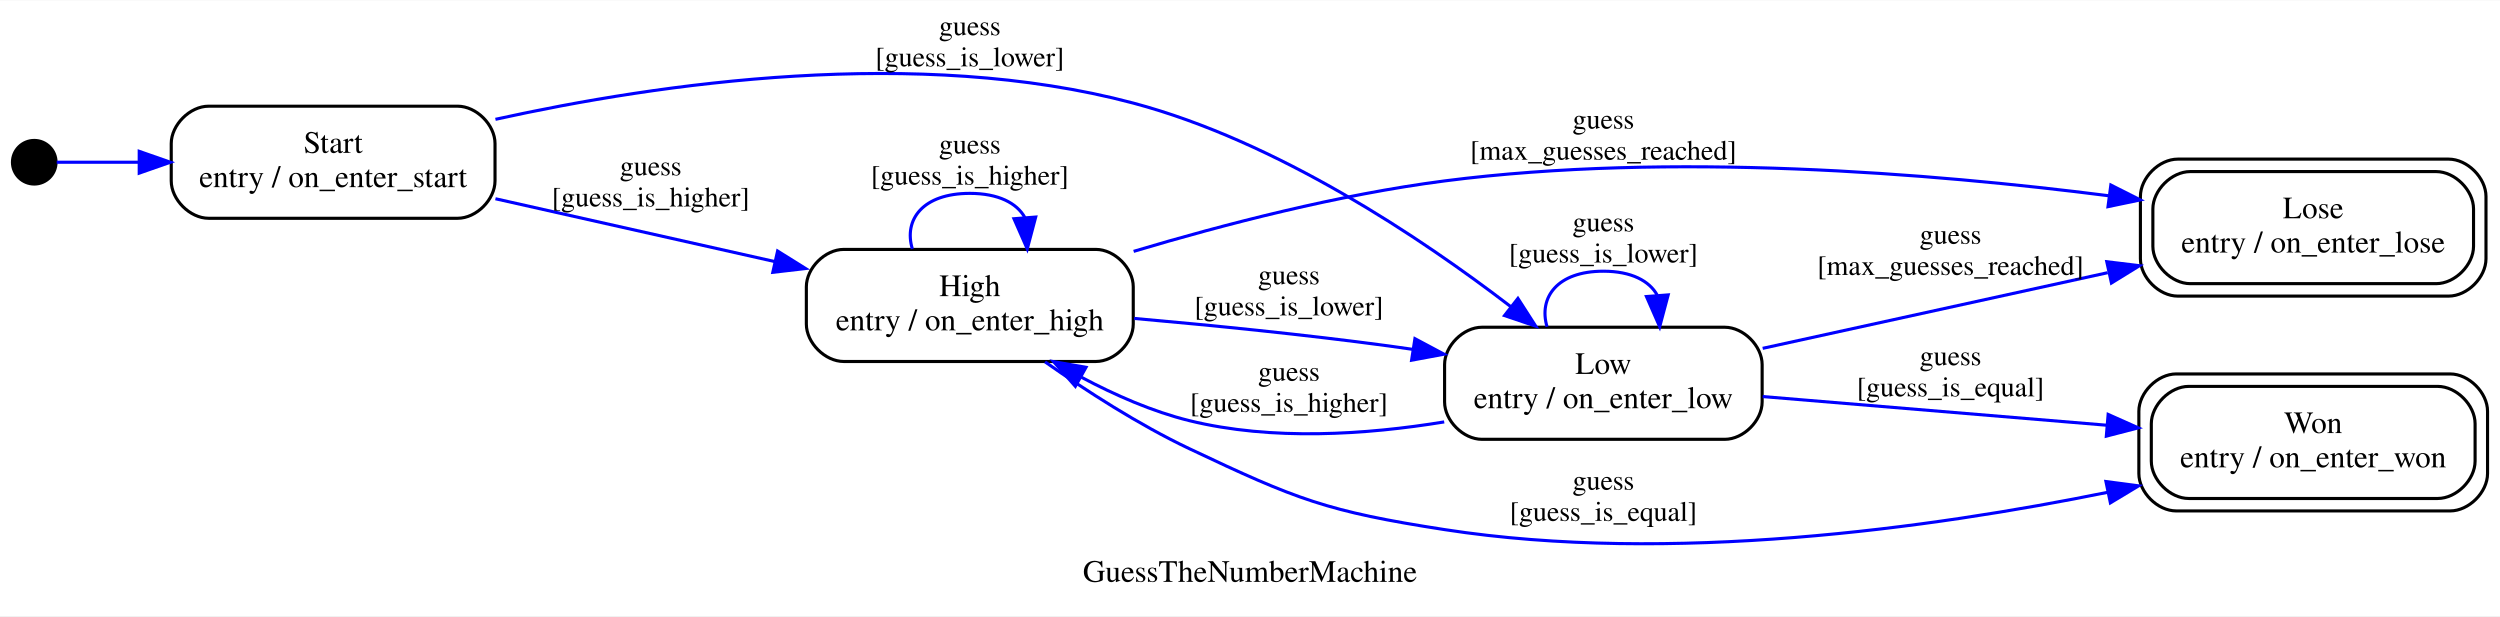
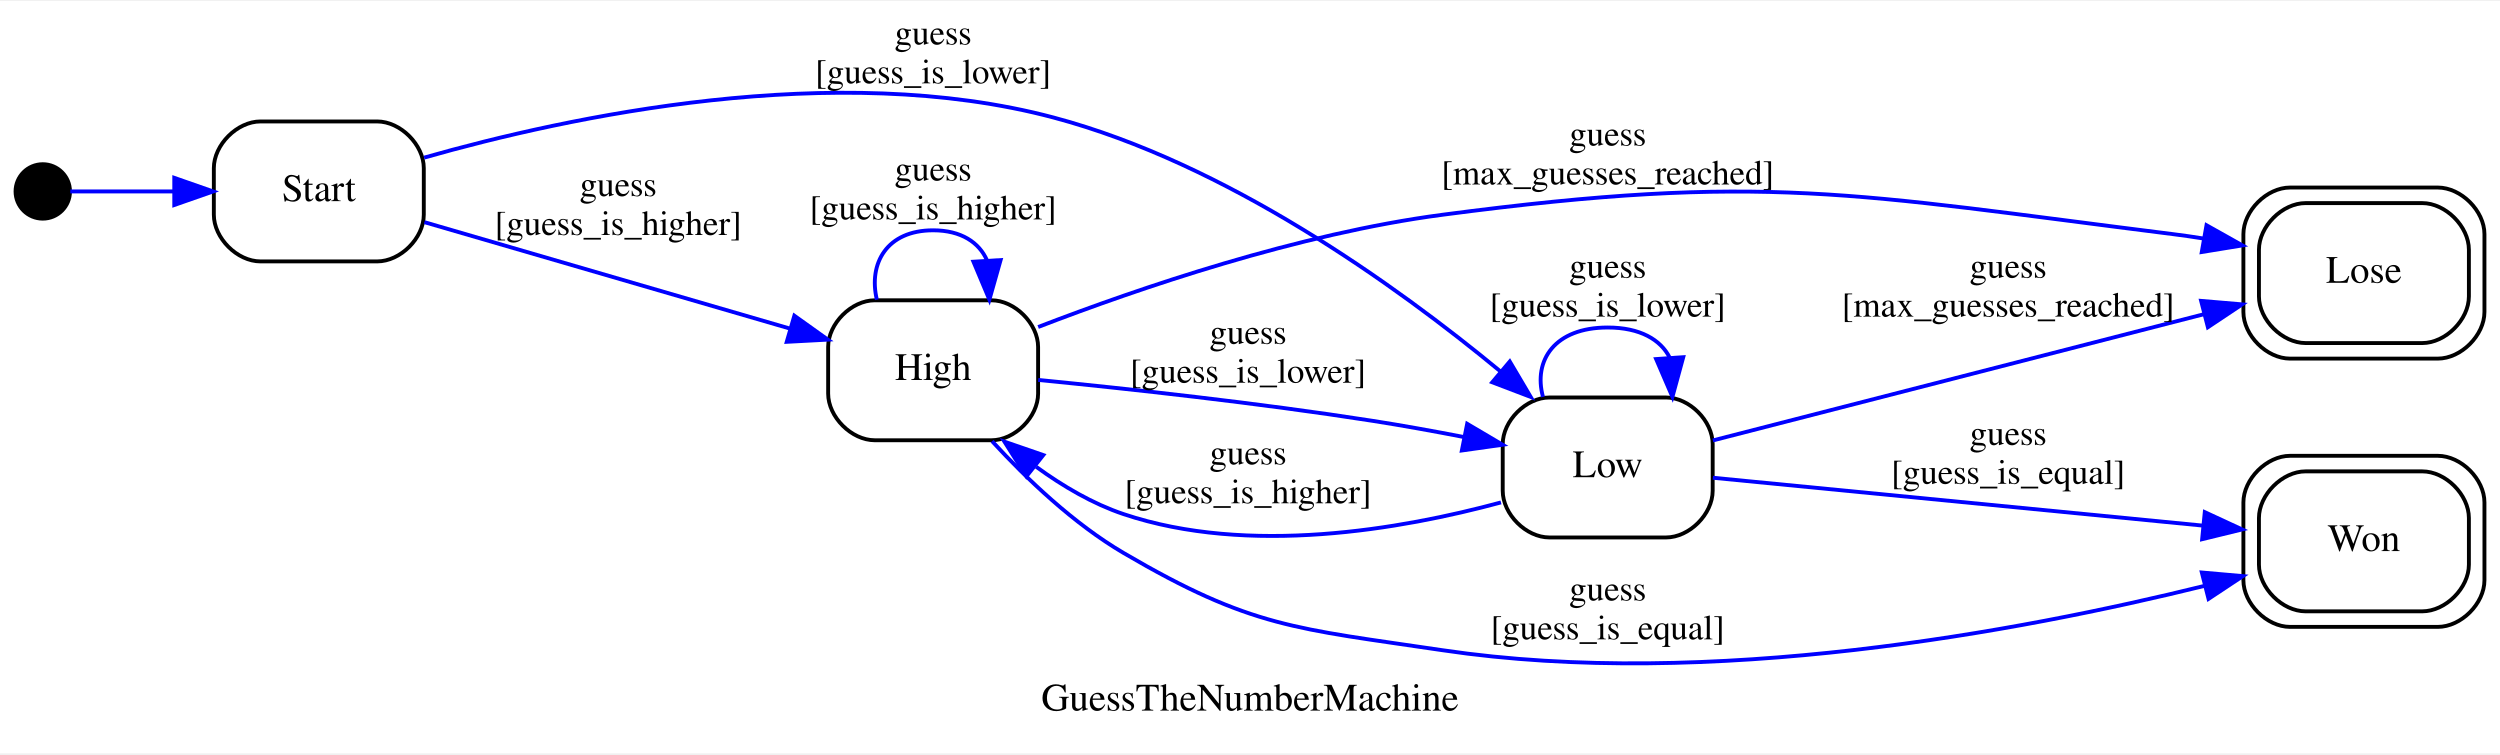
- <svg xmlns="http://www.w3.org/2000/svg" width="803pt" height="198pt" viewBox="0.00 0.00 803.00 197.78">
-   <g id="graph0" class="graph" transform="scale(1 1) rotate(0) translate(4 193.7803)">
-     <polygon fill="#ffffff" stroke="transparent" points="-4,4 -4,-193.78 799,-193.78 799,4 -4,4" />
-     <text text-anchor="middle" x="397.5" y="-7" font-family="Times,serif" font-size="10.00" fill="#000000">GuessTheNumberMachine</text>
+ <svg xmlns="http://www.w3.org/2000/svg" width="643pt" height="194pt" viewBox="0.00 0.00 643.00 193.53">
+   <g id="graph0" class="graph" transform="scale(1 1) rotate(0) translate(4 189.5264)">
+     <polygon fill="#ffffff" stroke="transparent" points="-4,4 -4,-189.526 639,-189.526 639,4 -4,4" />
+     <text text-anchor="middle" x="317.5" y="-7" font-family="Times,serif" font-size="10.00" fill="#000000">GuessTheNumberMachine</text>
    <g id="node1" class="node">
-       <ellipse fill="#000000" stroke="#000000" cx="7" cy="-141.78" rx="7" ry="7" />
-       <text text-anchor="middle" x="7" y="-141.48" font-family="Times,serif" font-size="1.00" fill="#000000">i</text>
+       <ellipse fill="#000000" stroke="#000000" cx="7" cy="-140.526" rx="7" ry="7" />
+       <text text-anchor="middle" x="7" y="-140.226" font-family="Times,serif" font-size="1.00" fill="#000000">i</text>
    </g>
    <g id="node2" class="node">
-       <path fill="#ffffff" stroke="#000000" d="M143,-159.78C143,-159.78 63,-159.78 63,-159.78 57,-159.78 51,-153.78 51,-147.78 51,-147.78 51,-135.78 51,-135.78 51,-129.78 57,-123.78 63,-123.78 63,-123.78 143,-123.78 143,-123.78 149,-123.78 155,-129.78 155,-135.78 155,-135.78 155,-147.78 155,-147.78 155,-153.78 149,-159.78 143,-159.78" />
-       <text text-anchor="middle" x="103" y="-144.78" font-family="Times,serif" font-size="10.00" fill="#000000">Start</text>
-       <text text-anchor="middle" x="103" y="-133.78" font-family="Times,serif" font-size="10.00" fill="#000000">entry / on_enter_start</text>
+       <path fill="#ffffff" stroke="#000000" d="M93,-158.526C93,-158.526 63,-158.526 63,-158.526 57,-158.526 51,-152.526 51,-146.526 51,-146.526 51,-134.526 51,-134.526 51,-128.526 57,-122.526 63,-122.526 63,-122.526 93,-122.526 93,-122.526 99,-122.526 105,-128.526 105,-134.526 105,-134.526 105,-146.526 105,-146.526 105,-152.526 99,-158.526 93,-158.526" />
+       <text text-anchor="middle" x="78" y="-138.026" font-family="Times,serif" font-size="10.00" fill="#000000">Start</text>
    </g>
    <g id="edge1" class="edge">
-       <path fill="none" stroke="#0000ff" d="M14.216,-141.78C20.425,-141.78 30.049,-141.78 40.707,-141.78" />
-       <polygon fill="#0000ff" stroke="#0000ff" points="40.718,-145.28 50.718,-141.78 40.718,-138.28 40.718,-145.28" />
+       <path fill="none" stroke="#0000ff" d="M14.067,-140.526C20.486,-140.526 30.484,-140.526 40.682,-140.526" />
+       <polygon fill="#0000ff" stroke="#0000ff" points="40.822,-144.026 50.822,-140.526 40.822,-137.026 40.822,-144.026" />
    </g>
    <g id="node3" class="node">
-       <path fill="#ffffff" stroke="#000000" d="M348,-113.78C348,-113.78 267,-113.78 267,-113.78 261,-113.78 255,-107.78 255,-101.78 255,-101.78 255,-89.78 255,-89.78 255,-83.78 261,-77.78 267,-77.78 267,-77.78 348,-77.78 348,-77.78 354,-77.78 360,-83.78 360,-89.78 360,-89.78 360,-101.78 360,-101.78 360,-107.78 354,-113.78 348,-113.78" />
-       <text text-anchor="middle" x="307.5" y="-98.78" font-family="Times,serif" font-size="10.00" fill="#000000">High</text>
-       <text text-anchor="middle" x="307.5" y="-87.78" font-family="Times,serif" font-size="10.00" fill="#000000">entry / on_enter_high</text>
+       <path fill="#ffffff" stroke="#000000" d="M251,-112.526C251,-112.526 221,-112.526 221,-112.526 215,-112.526 209,-106.526 209,-100.526 209,-100.526 209,-88.526 209,-88.526 209,-82.526 215,-76.526 221,-76.526 221,-76.526 251,-76.526 251,-76.526 257,-76.526 263,-82.526 263,-88.526 263,-88.526 263,-100.526 263,-100.526 263,-106.526 257,-112.526 251,-112.526" />
+       <text text-anchor="middle" x="236" y="-92.026" font-family="Times,serif" font-size="10.00" fill="#000000">High</text>
    </g>
    <g id="edge11" class="edge">
-       <path fill="none" stroke="#0000ff" d="M155.133,-130.054C182.444,-123.91 216.092,-116.341 244.815,-109.88" />
-       <polygon fill="#0000ff" stroke="#0000ff" points="245.763,-113.255 254.751,-107.646 244.227,-106.425 245.763,-113.255" />
-       <text text-anchor="middle" x="205" y="-137.58" font-family="Times,serif" font-size="9.00" fill="#000000">guess</text>
-       <text text-anchor="middle" x="205" y="-127.58" font-family="Times,serif" font-size="9.00" fill="#000000">[guess_is_higher]</text>
+       <path fill="none" stroke="#0000ff" d="M105.161,-132.619C131.128,-125.059 170.472,-113.604 199.236,-105.23" />
+       <polygon fill="#0000ff" stroke="#0000ff" points="200.306,-108.564 208.929,-102.408 198.35,-101.843 200.306,-108.564" />
+       <text text-anchor="middle" x="155" y="-139.326" font-family="Times,serif" font-size="9.00" fill="#000000">guess</text>
+       <text text-anchor="middle" x="155" y="-129.326" font-family="Times,serif" font-size="9.00" fill="#000000">[guess_is_higher]</text>
    </g>
    <g id="node6" class="node">
-       <path fill="#ffffff" stroke="#000000" d="M550,-88.78C550,-88.78 472,-88.78 472,-88.78 466,-88.78 460,-82.78 460,-76.78 460,-76.78 460,-64.78 460,-64.78 460,-58.78 466,-52.78 472,-52.78 472,-52.78 550,-52.78 550,-52.78 556,-52.78 562,-58.78 562,-64.78 562,-64.78 562,-76.78 562,-76.78 562,-82.78 556,-88.78 550,-88.78" />
-       <text text-anchor="middle" x="511" y="-73.78" font-family="Times,serif" font-size="10.00" fill="#000000">Low</text>
-       <text text-anchor="middle" x="511" y="-62.78" font-family="Times,serif" font-size="10.00" fill="#000000">entry / on_enter_low</text>
+       <path fill="#ffffff" stroke="#000000" d="M424.5,-87.526C424.5,-87.526 394.5,-87.526 394.5,-87.526 388.5,-87.526 382.5,-81.526 382.5,-75.526 382.5,-75.526 382.5,-63.526 382.5,-63.526 382.5,-57.526 388.5,-51.526 394.5,-51.526 394.5,-51.526 424.5,-51.526 424.5,-51.526 430.5,-51.526 436.5,-57.526 436.5,-63.526 436.5,-63.526 436.5,-75.526 436.5,-75.526 436.5,-81.526 430.5,-87.526 424.5,-87.526" />
+       <text text-anchor="middle" x="409.5" y="-67.026" font-family="Times,serif" font-size="10.00" fill="#000000">Low</text>
    </g>
    <g id="edge10" class="edge">
-       <path fill="none" stroke="#0000ff" d="M155.134,-155.562C207.729,-167.172 290.826,-179.199 360,-160.78 406.167,-148.488 452.337,-117.574 481.242,-95.41" />
-       <polygon fill="#0000ff" stroke="#0000ff" points="483.556,-98.044 489.28,-89.129 479.246,-92.528 483.556,-98.044" />
-       <text text-anchor="middle" x="307.5" y="-182.58" font-family="Times,serif" font-size="9.00" fill="#000000">guess</text>
-       <text text-anchor="middle" x="307.5" y="-172.58" font-family="Times,serif" font-size="9.00" fill="#000000">[guess_is_lower]</text>
+       <path fill="none" stroke="#0000ff" d="M105.087,-149.218C142.226,-159.797 210.754,-174.503 267,-159.526 311.331,-147.723 354.81,-116.621 381.853,-94.285" />
+       <polygon fill="#0000ff" stroke="#0000ff" points="384.314,-96.789 389.701,-87.666 379.801,-91.438 384.314,-96.789" />
+       <text text-anchor="middle" x="236" y="-178.326" font-family="Times,serif" font-size="9.00" fill="#000000">guess</text>
+       <text text-anchor="middle" x="236" y="-168.326" font-family="Times,serif" font-size="9.00" fill="#000000">[guess_is_lower]</text>
    </g>
    <g id="edge5" class="edge">
-       <path fill="none" stroke="#0000ff" d="M289.047,-113.933C286.209,-123.319 292.359,-131.78 307.5,-131.78 316.726,-131.78 322.614,-128.638 325.164,-124.06" />
-       <polygon fill="#0000ff" stroke="#0000ff" points="328.666,-124.174 325.953,-113.933 321.687,-123.631 328.666,-124.174" />
-       <text text-anchor="middle" x="307.5" y="-144.58" font-family="Times,serif" font-size="9.00" fill="#000000">guess</text>
-       <text text-anchor="middle" x="307.5" y="-134.58" font-family="Times,serif" font-size="9.00" fill="#000000">[guess_is_higher]</text>
+       <path fill="none" stroke="#0000ff" d="M221.527,-112.679C219.301,-122.066 224.125,-130.526 236,-130.526 243.236,-130.526 247.854,-127.385 249.854,-122.806" />
+       <polygon fill="#0000ff" stroke="#0000ff" points="253.357,-122.874 250.473,-112.679 246.37,-122.447 253.357,-122.874" />
+       <text text-anchor="middle" x="236" y="-143.326" font-family="Times,serif" font-size="9.00" fill="#000000">guess</text>
+       <text text-anchor="middle" x="236" y="-133.326" font-family="Times,serif" font-size="9.00" fill="#000000">[guess_is_higher]</text>
    </g>
    <g id="node4" class="node">
-       <path fill="#ffffff" stroke="#000000" d="M778.5,-138.78C778.5,-138.78 699.5,-138.78 699.5,-138.78 693.5,-138.78 687.5,-132.78 687.5,-126.78 687.5,-126.78 687.5,-114.78 687.5,-114.78 687.5,-108.78 693.5,-102.78 699.5,-102.78 699.5,-102.78 778.5,-102.78 778.5,-102.78 784.5,-102.78 790.5,-108.78 790.5,-114.78 790.5,-114.78 790.5,-126.78 790.5,-126.78 790.5,-132.78 784.5,-138.78 778.5,-138.78" />
-       <path fill="none" stroke="#000000" d="M782.5,-142.78C782.5,-142.78 695.5,-142.78 695.5,-142.78 689.5,-142.78 683.5,-136.78 683.5,-130.78 683.5,-130.78 683.5,-110.78 683.5,-110.78 683.5,-104.78 689.5,-98.78 695.5,-98.78 695.5,-98.78 782.5,-98.78 782.5,-98.78 788.5,-98.78 794.5,-104.78 794.5,-110.78 794.5,-110.78 794.5,-130.78 794.5,-130.78 794.5,-136.78 788.5,-142.78 782.5,-142.78" />
-       <text text-anchor="middle" x="739" y="-123.78" font-family="Times,serif" font-size="10.00" fill="#000000">Lose</text>
-       <text text-anchor="middle" x="739" y="-112.78" font-family="Times,serif" font-size="10.00" fill="#000000">entry / on_enter_lose</text>
+       <path fill="#ffffff" stroke="#000000" d="M619,-137.526C619,-137.526 589,-137.526 589,-137.526 583,-137.526 577,-131.526 577,-125.526 577,-125.526 577,-113.526 577,-113.526 577,-107.526 583,-101.526 589,-101.526 589,-101.526 619,-101.526 619,-101.526 625,-101.526 631,-107.526 631,-113.526 631,-113.526 631,-125.526 631,-125.526 631,-131.526 625,-137.526 619,-137.526" />
+       <path fill="none" stroke="#000000" d="M623,-141.526C623,-141.526 585,-141.526 585,-141.526 579,-141.526 573,-135.526 573,-129.526 573,-129.526 573,-109.526 573,-109.526 573,-103.526 579,-97.526 585,-97.526 585,-97.526 623,-97.526 623,-97.526 629,-97.526 635,-103.526 635,-109.526 635,-109.526 635,-129.526 635,-129.526 635,-135.526 629,-141.526 623,-141.526" />
+       <text text-anchor="middle" x="604" y="-117.026" font-family="Times,serif" font-size="10.00" fill="#000000">Lose</text>
    </g>
    <g id="edge2" class="edge">
-       <path fill="none" stroke="#0000ff" d="M360.123,-113.15C389.21,-121.842 426.203,-131.422 460,-135.78 532.577,-145.14 616.504,-138.26 673.2,-131.029" />
-       <polygon fill="#0000ff" stroke="#0000ff" points="674.003,-134.453 683.461,-129.679 673.09,-127.513 674.003,-134.453" />
-       <text text-anchor="middle" x="511" y="-152.58" font-family="Times,serif" font-size="9.00" fill="#000000">guess</text>
-       <text text-anchor="middle" x="511" y="-142.58" font-family="Times,serif" font-size="9.00" fill="#000000">[max_guesses_reached]</text>
+       <path fill="none" stroke="#0000ff" d="M263.015,-105.657C289.101,-115.708 329.986,-129.647 367,-134.526 449.868,-145.45 472.066,-139.94 555,-129.526 557.525,-129.209 560.115,-128.834 562.72,-128.417" />
+       <polygon fill="#0000ff" stroke="#0000ff" points="563.512,-131.832 572.75,-126.645 562.294,-124.939 563.512,-131.832" />
+       <text text-anchor="middle" x="409.5" y="-152.326" font-family="Times,serif" font-size="9.00" fill="#000000">guess</text>
+       <text text-anchor="middle" x="409.5" y="-142.326" font-family="Times,serif" font-size="9.00" fill="#000000">[max_guesses_reached]</text>
    </g>
    <g id="node5" class="node">
-       <path fill="#ffffff" stroke="#000000" d="M779,-69.78C779,-69.78 699,-69.78 699,-69.78 693,-69.78 687,-63.78 687,-57.78 687,-57.78 687,-45.78 687,-45.78 687,-39.78 693,-33.78 699,-33.78 699,-33.78 779,-33.78 779,-33.78 785,-33.78 791,-39.78 791,-45.78 791,-45.78 791,-57.78 791,-57.78 791,-63.78 785,-69.78 779,-69.78" />
-       <path fill="none" stroke="#000000" d="M783,-73.78C783,-73.78 695,-73.78 695,-73.78 689,-73.78 683,-67.78 683,-61.78 683,-61.78 683,-41.78 683,-41.78 683,-35.78 689,-29.78 695,-29.78 695,-29.78 783,-29.78 783,-29.78 789,-29.78 795,-35.78 795,-41.78 795,-41.78 795,-61.78 795,-61.78 795,-67.78 789,-73.78 783,-73.78" />
-       <text text-anchor="middle" x="739" y="-54.78" font-family="Times,serif" font-size="10.00" fill="#000000">Won</text>
-       <text text-anchor="middle" x="739" y="-43.78" font-family="Times,serif" font-size="10.00" fill="#000000">entry / on_enter_won</text>
+       <path fill="#ffffff" stroke="#000000" d="M619,-68.526C619,-68.526 589,-68.526 589,-68.526 583,-68.526 577,-62.526 577,-56.526 577,-56.526 577,-44.526 577,-44.526 577,-38.526 583,-32.526 589,-32.526 589,-32.526 619,-32.526 619,-32.526 625,-32.526 631,-38.526 631,-44.526 631,-44.526 631,-56.526 631,-56.526 631,-62.526 625,-68.526 619,-68.526" />
+       <path fill="none" stroke="#000000" d="M623,-72.526C623,-72.526 585,-72.526 585,-72.526 579,-72.526 573,-66.526 573,-60.526 573,-60.526 573,-40.526 573,-40.526 573,-34.526 579,-28.526 585,-28.526 585,-28.526 623,-28.526 623,-28.526 629,-28.526 635,-34.526 635,-40.526 635,-40.526 635,-60.526 635,-60.526 635,-66.526 629,-72.526 623,-72.526" />
+       <text text-anchor="middle" x="604" y="-48.026" font-family="Times,serif" font-size="10.00" fill="#000000">Won</text>
    </g>
    <g id="edge3" class="edge">
-       <path fill="none" stroke="#0000ff" d="M331.661,-77.667C344.847,-68.399 361.756,-57.479 378,-49.78 412.549,-33.406 422.217,-29.627 460,-23.78 532.5,-12.562 616.327,-24.255 673.021,-35.772" />
-       <polygon fill="#0000ff" stroke="#0000ff" points="672.427,-39.223 682.931,-37.839 673.856,-32.37 672.427,-39.223" />
-       <text text-anchor="middle" x="511" y="-36.58" font-family="Times,serif" font-size="9.00" fill="#000000">guess</text>
-       <text text-anchor="middle" x="511" y="-26.58" font-family="Times,serif" font-size="9.00" fill="#000000">[guess_is_equal]</text>
+       <path fill="none" stroke="#0000ff" d="M251.162,-76.287C260.117,-66.541 272.187,-55.038 285,-47.526 317.869,-28.257 329.316,-28.143 367,-22.526 435.529,-12.312 515.66,-27.391 562.992,-39.076" />
+       <polygon fill="#0000ff" stroke="#0000ff" points="562.309,-42.514 572.863,-41.583 564.032,-35.729 562.309,-42.514" />
+       <text text-anchor="middle" x="409.5" y="-35.326" font-family="Times,serif" font-size="9.00" fill="#000000">guess</text>
+       <text text-anchor="middle" x="409.5" y="-25.326" font-family="Times,serif" font-size="9.00" fill="#000000">[guess_is_equal]</text>
    </g>
    <g id="edge4" class="edge">
-       <path fill="none" stroke="#0000ff" d="M360.305,-91.609C385.148,-89.408 415.148,-86.408 442,-82.78 444.53,-82.439 447.11,-82.072 449.714,-81.687" />
-       <polygon fill="#0000ff" stroke="#0000ff" points="450.474,-85.111 459.822,-80.126 449.405,-78.193 450.474,-85.111" />
-       <text text-anchor="middle" x="410" y="-102.58" font-family="Times,serif" font-size="9.00" fill="#000000">guess</text>
-       <text text-anchor="middle" x="410" y="-92.58" font-family="Times,serif" font-size="9.00" fill="#000000">[guess_is_lower]</text>
+       <path fill="none" stroke="#0000ff" d="M263.025,-92.04C285.969,-89.781 319.735,-86.104 349,-81.526 356.65,-80.33 364.806,-78.852 372.571,-77.347" />
+       <polygon fill="#0000ff" stroke="#0000ff" points="373.354,-80.759 382.478,-75.374 371.988,-73.894 373.354,-80.759" />
+       <text text-anchor="middle" x="317" y="-101.326" font-family="Times,serif" font-size="9.00" fill="#000000">guess</text>
+       <text text-anchor="middle" x="317" y="-91.326" font-family="Times,serif" font-size="9.00" fill="#000000">[guess_is_lower]</text>
    </g>
    <g id="edge9" class="edge">
-       <path fill="none" stroke="#0000ff" d="M459.879,-58.371C434.895,-54.272 404.562,-52.233 378,-58.78 366.166,-61.697 354.121,-66.994 343.414,-72.685" />
-       <polygon fill="#0000ff" stroke="#0000ff" points="341.404,-69.799 334.388,-77.738 344.823,-75.907 341.404,-69.799" />
-       <text text-anchor="middle" x="410" y="-71.58" font-family="Times,serif" font-size="9.00" fill="#000000">guess</text>
-       <text text-anchor="middle" x="410" y="-61.58" font-family="Times,serif" font-size="9.00" fill="#000000">[guess_is_higher]</text>
+       <path fill="none" stroke="#0000ff" d="M382.053,-60.536C356.325,-53.573 317.119,-46.762 285,-57.526 277.041,-60.194 269.341,-64.722 262.495,-69.713" />
+       <polygon fill="#0000ff" stroke="#0000ff" points="259.995,-67.227 254.325,-76.177 264.339,-72.717 259.995,-67.227" />
+       <text text-anchor="middle" x="317" y="-70.326" font-family="Times,serif" font-size="9.00" fill="#000000">guess</text>
+       <text text-anchor="middle" x="317" y="-60.326" font-family="Times,serif" font-size="9.00" fill="#000000">[guess_is_higher]</text>
    </g>
    <g id="edge6" class="edge">
-       <path fill="none" stroke="#0000ff" d="M562.168,-82.001C594.91,-89.182 637.708,-98.567 672.999,-106.306" />
-       <polygon fill="#0000ff" stroke="#0000ff" points="672.696,-109.823 683.213,-108.546 674.195,-102.986 672.696,-109.823" />
-       <text text-anchor="middle" x="622.5" y="-115.58" font-family="Times,serif" font-size="9.00" fill="#000000">guess</text>
-       <text text-anchor="middle" x="622.5" y="-105.58" font-family="Times,serif" font-size="9.00" fill="#000000">[max_guesses_reached]</text>
+       <path fill="none" stroke="#0000ff" d="M436.544,-76.479C469.314,-84.903 524.857,-99.181 562.925,-108.967" />
+       <polygon fill="#0000ff" stroke="#0000ff" points="562.126,-112.376 572.683,-111.476 563.869,-105.596 562.126,-112.376" />
+       <text text-anchor="middle" x="512.5" y="-118.326" font-family="Times,serif" font-size="9.00" fill="#000000">guess</text>
+       <text text-anchor="middle" x="512.5" y="-108.326" font-family="Times,serif" font-size="9.00" fill="#000000">[max_guesses_reached]</text>
    </g>
    <g id="edge7" class="edge">
-       <path fill="none" stroke="#0000ff" d="M562.168,-66.516C594.79,-63.798 637.396,-60.247 672.612,-57.313" />
-       <polygon fill="#0000ff" stroke="#0000ff" points="673.134,-60.781 682.808,-56.463 672.552,-53.806 673.134,-60.781" />
-       <text text-anchor="middle" x="622.5" y="-76.58" font-family="Times,serif" font-size="9.00" fill="#000000">guess</text>
-       <text text-anchor="middle" x="622.5" y="-66.58" font-family="Times,serif" font-size="9.00" fill="#000000">[guess_is_equal]</text>
+       <path fill="none" stroke="#0000ff" d="M436.544,-66.885C469.175,-63.697 524.385,-58.304 562.438,-54.587" />
+       <polygon fill="#0000ff" stroke="#0000ff" points="563.07,-58.041 572.683,-53.586 562.39,-51.075 563.07,-58.041" />
+       <text text-anchor="middle" x="512.5" y="-75.326" font-family="Times,serif" font-size="9.00" fill="#000000">guess</text>
+       <text text-anchor="middle" x="512.5" y="-65.326" font-family="Times,serif" font-size="9.00" fill="#000000">[guess_is_equal]</text>
    </g>
    <g id="edge8" class="edge">
-       <path fill="none" stroke="#0000ff" d="M492.909,-88.933C490.126,-98.319 496.156,-106.78 511,-106.78 520.045,-106.78 525.818,-103.638 528.318,-99.06" />
-       <polygon fill="#0000ff" stroke="#0000ff" points="531.82,-99.17 529.091,-88.933 524.84,-98.638 531.82,-99.17" />
-       <text text-anchor="middle" x="511" y="-119.58" font-family="Times,serif" font-size="9.00" fill="#000000">guess</text>
-       <text text-anchor="middle" x="511" y="-109.58" font-family="Times,serif" font-size="9.00" fill="#000000">[guess_is_lower]</text>
+       <path fill="none" stroke="#0000ff" d="M392.856,-87.679C390.296,-97.066 395.844,-105.526 409.5,-105.526 417.822,-105.526 423.133,-102.385 425.433,-97.806" />
+       <polygon fill="#0000ff" stroke="#0000ff" points="428.934,-97.9 426.144,-87.679 421.952,-97.409 428.934,-97.9" />
+       <text text-anchor="middle" x="409.5" y="-118.326" font-family="Times,serif" font-size="9.00" fill="#000000">guess</text>
+       <text text-anchor="middle" x="409.5" y="-108.326" font-family="Times,serif" font-size="9.00" fill="#000000">[guess_is_lower]</text>
    </g>
  </g>
</svg>
